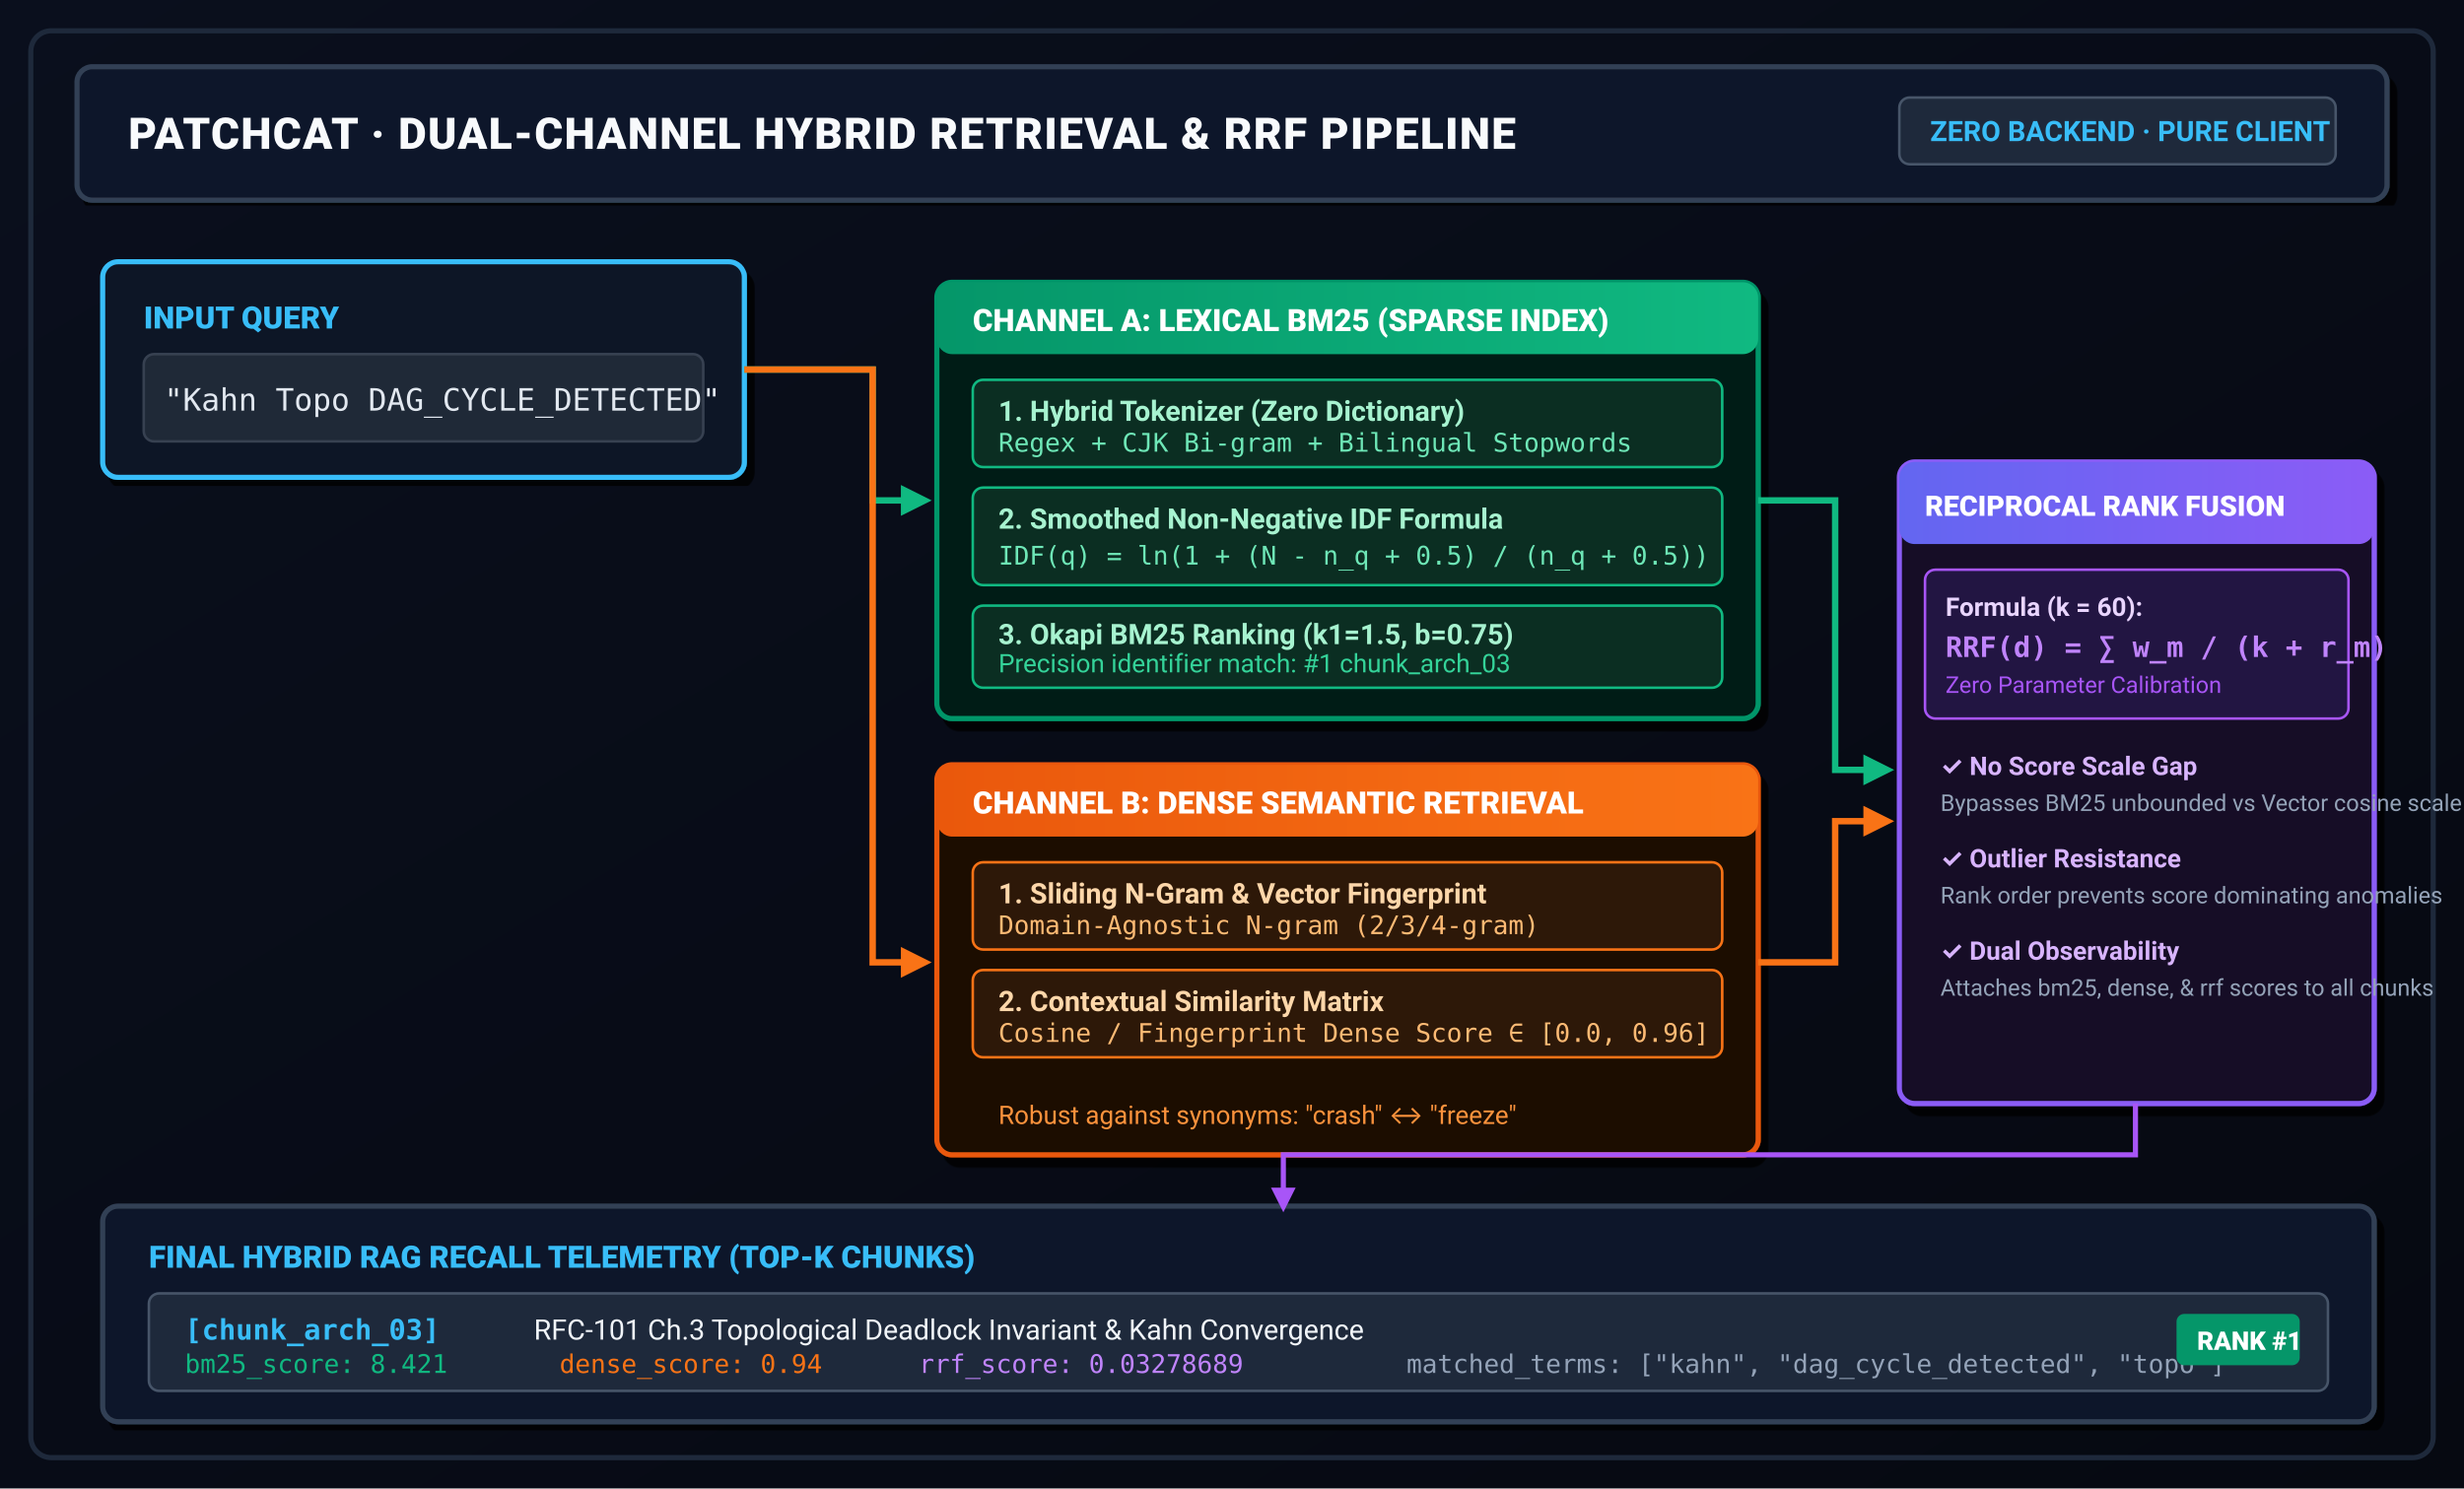
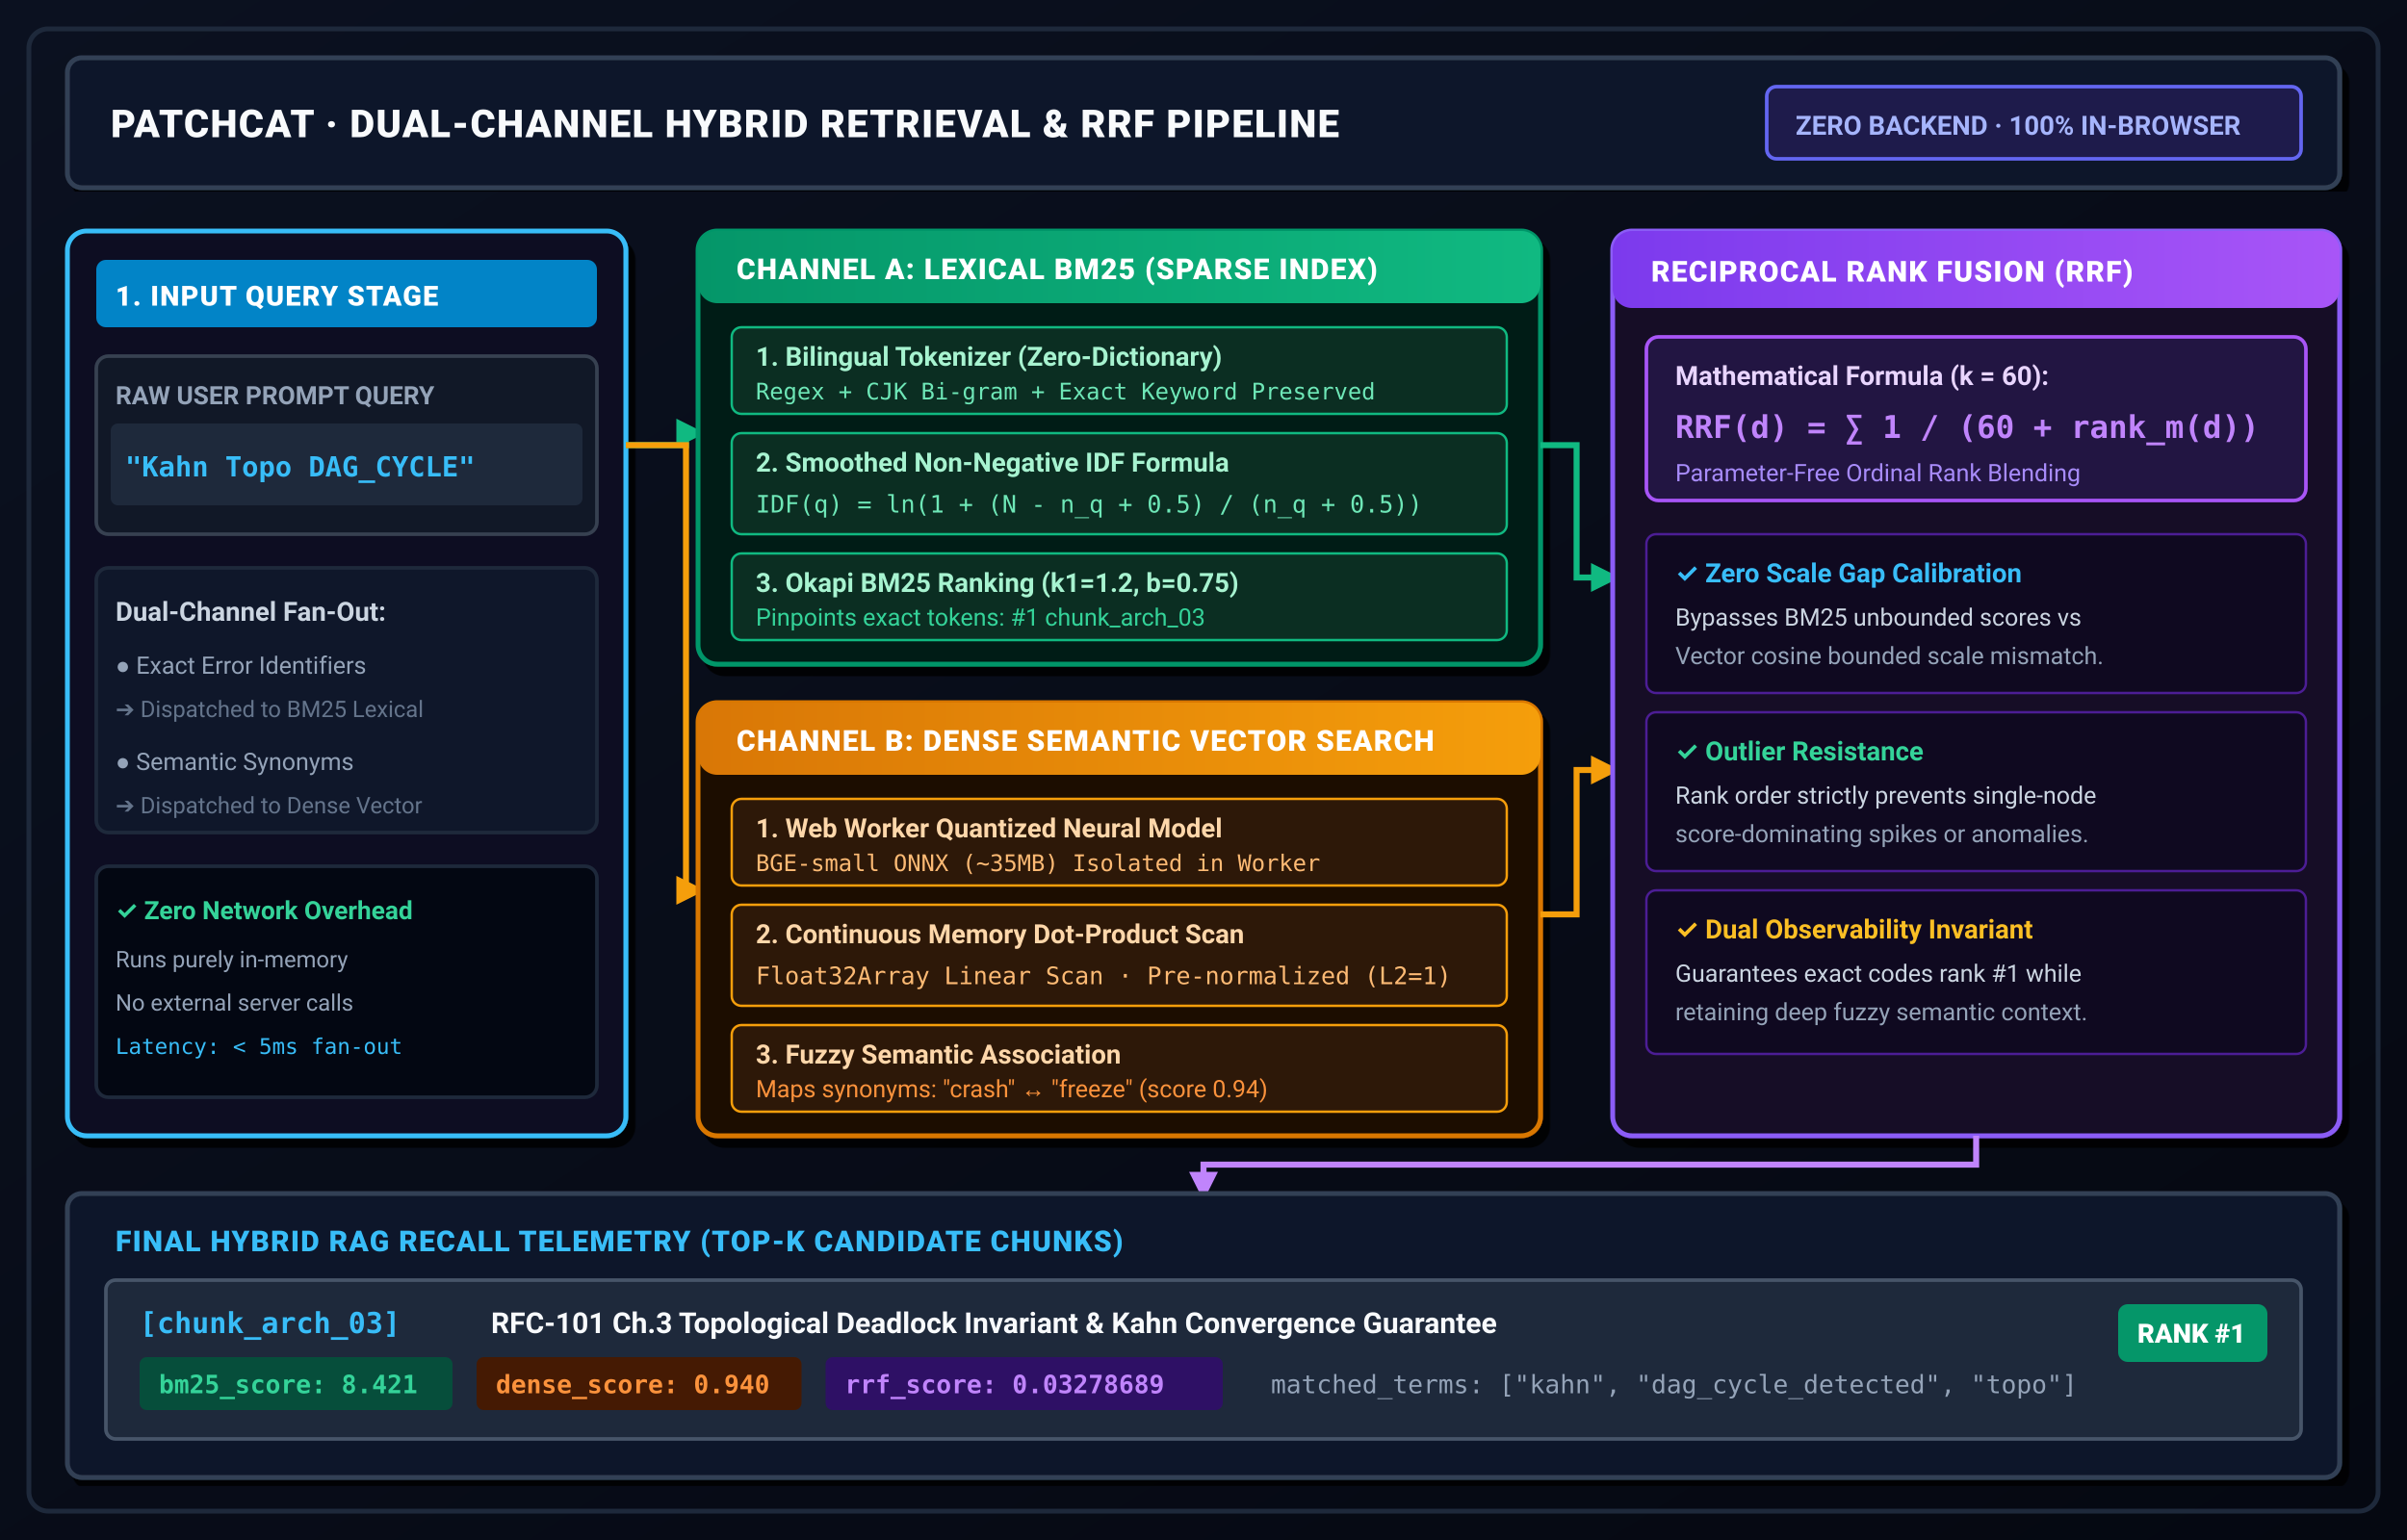
- <svg xmlns="http://www.w3.org/2000/svg" viewBox="0 0 960 580" width="960" height="580" style="background:#090d16; font-family:-apple-system, BlinkMacSystemFont, 'Segoe UI', Roboto, 'PingFang SC', sans-serif;">
+ <svg xmlns="http://www.w3.org/2000/svg" viewBox="0 0 1000 640" width="1000" height="640" style="background:#090d16; font-family:-apple-system, BlinkMacSystemFont, 'Segoe UI', Roboto, 'Helvetica Neue', Arial, sans-serif;">
  <defs>
    <linearGradient id="bgGrad" x1="0%" y1="0%" x2="100%" y2="100%">
-       <stop offset="0%" stop-color="#0a0f1d" />
-       <stop offset="100%" stop-color="#060911" />
+       <stop offset="0%" stop-color="#0b1120" />
+       <stop offset="100%" stop-color="#050811" />
    </linearGradient>
    <linearGradient id="lexicalGrad" x1="0%" y1="0%" x2="100%" y2="0%">
      <stop offset="0%" stop-color="#059669" />
      <stop offset="100%" stop-color="#10b981" />
    </linearGradient>
    <linearGradient id="vectorGrad" x1="0%" y1="0%" x2="100%" y2="0%">
-       <stop offset="0%" stop-color="#ea580c" />
-       <stop offset="100%" stop-color="#f97316" />
+       <stop offset="0%" stop-color="#d97706" />
+       <stop offset="100%" stop-color="#f59e0b" />
    </linearGradient>
    <linearGradient id="rrfGrad" x1="0%" y1="0%" x2="100%" y2="0%">
-       <stop offset="0%" stop-color="#6366f1" />
-       <stop offset="100%" stop-color="#8b5cf6" />
+       <stop offset="0%" stop-color="#7c3aed" />
+       <stop offset="100%" stop-color="#a855f7" />
    </linearGradient>
-     <filter id="neoShadow" x="-4%" y="-4%" width="108%" height="108%">
-       <feDropShadow dx="3" dy="4" stdDeviation="0" flood-color="#000000" flood-opacity="0.8" />
+     <filter id="neoShadow" x="-3%" y="-3%" width="106%" height="106%">
+       <feDropShadow dx="3" dy="4" stdDeviation="0" flood-color="#000000" flood-opacity="0.85" />
    </filter>
-     <marker id="arrow" viewBox="0 0 10 10" refX="6" refY="5" markerWidth="6" markerHeight="6" orient="auto-start-reverse">
-       <path d="M 0 1 L 8 5 L 0 9 z" fill="#64748b" />
-     </marker>
    <marker id="arrowGreen" viewBox="0 0 10 10" refX="6" refY="5" markerWidth="6" markerHeight="6" orient="auto-start-reverse">
      <path d="M 0 1 L 8 5 L 0 9 z" fill="#10b981" />
    </marker>
-     <marker id="arrowOrange" viewBox="0 0 10 10" refX="6" refY="5" markerWidth="6" markerHeight="6" orient="auto-start-reverse">
-       <path d="M 0 1 L 8 5 L 0 9 z" fill="#f97316" />
+     <marker id="arrowAmber" viewBox="0 0 10 10" refX="6" refY="5" markerWidth="6" markerHeight="6" orient="auto-start-reverse">
+       <path d="M 0 1 L 8 5 L 0 9 z" fill="#f59e0b" />
    </marker>
    <marker id="arrowPurple" viewBox="0 0 10 10" refX="6" refY="5" markerWidth="6" markerHeight="6" orient="auto-start-reverse">
-       <path d="M 0 1 L 8 5 L 0 9 z" fill="#a855f7" />
+       <path d="M 0 1 L 8 5 L 0 9 z" fill="#c084fc" />
    </marker>
  </defs>
-   <rect width="960" height="580" fill="url(#bgGrad)" />
-   <rect x="12" y="12" width="936" height="556" rx="8" fill="none" stroke="#1e293b" stroke-width="2" />
-   <rect x="30" y="26" width="900" height="52" rx="6" fill="#0f172a" stroke="#334155" stroke-width="2" filter="url(#neoShadow)" />
-   <text x="50" y="58" font-size="17" font-weight="800" fill="#f8fafc" letter-spacing="0.5">PATCHCAT · DUAL-CHANNEL HYBRID RETRIEVAL &amp; RRF PIPELINE</text>
-   <rect x="740" y="38" width="170" height="26" rx="4" fill="#1e293b" stroke="#475569" stroke-width="1" />
-   <text x="752" y="55" font-size="11" font-weight="700" fill="#38bdf8">ZERO BACKEND · PURE CLIENT</text>
-   <g transform="translate(40, 102)">
-     <rect width="250" height="84" rx="6" fill="#111827" stroke="#38bdf8" stroke-width="2" filter="url(#neoShadow)" />
-     <text x="16" y="26" font-size="12" font-weight="800" fill="#38bdf8">INPUT QUERY</text>
-     <rect x="16" y="36" width="218" height="34" rx="4" fill="#1f2937" stroke="#374151" stroke-width="1" />
-     <text x="24" y="58" font-size="12" font-family="monospace" fill="#e2e8f0">"Kahn Topo DAG_CYCLE_DETECTED"</text>
+   <rect width="1000" height="640" fill="url(#bgGrad)" />
+   <rect x="12" y="12" width="976" height="616" rx="8" fill="none" stroke="#1e293b" stroke-width="2" />
+   <rect x="28" y="24" width="944" height="54" rx="6" fill="#0f172a" stroke="#334155" stroke-width="2" filter="url(#neoShadow)" />
+   <text x="46" y="57" font-size="16" font-weight="800" fill="#f8fafc" letter-spacing="0.5">PATCHCAT · DUAL-CHANNEL HYBRID RETRIEVAL &amp; RRF PIPELINE</text>
+   <rect x="734" y="36" width="222" height="30" rx="4" fill="#1e1b4b" stroke="#6366f1" stroke-width="1.5" />
+   <text x="746" y="56" font-size="11" font-weight="700" fill="#a5b4fc">ZERO BACKEND · 100% IN-BROWSER</text>
+   <g transform="translate(28, 96)">
+     <rect width="232" height="376" rx="8" fill="#0b1120" stroke="#38bdf8" stroke-width="2" filter="url(#neoShadow)" />
+     <rect x="12" y="12" width="208" height="28" rx="4" fill="#0284c7" />
+     <text x="20" y="31" font-size="11.5" font-weight="800" fill="#ffffff" letter-spacing="0.5">1. INPUT QUERY STAGE</text>
+     <rect x="12" y="52" width="208" height="74" rx="5" fill="#111827" stroke="#374151" stroke-width="1.5" />
+     <text x="20" y="72" font-size="10.5" font-weight="700" fill="#94a3b8">RAW USER PROMPT QUERY</text>
+     <rect x="18" y="80" width="196" height="34" rx="3" fill="#1e293b" />
+     <text x="24" y="102" font-size="11.5" font-family="monospace" font-weight="700" fill="#38bdf8">"Kahn Topo DAG_CYCLE"</text>
+     <rect x="12" y="140" width="208" height="110" rx="5" fill="#0f172a" stroke="#1e293b" stroke-width="1.5" />
+     <text x="20" y="162" font-size="11" font-weight="700" fill="#cbd5e1">Dual-Channel Fan-Out:</text>
+     <text x="20" y="184" font-size="10" fill="#94a3b8">● Exact Error Identifiers</text>
+     <text x="20" y="202" font-size="9.5" fill="#64748b">➔ Dispatched to BM25 Lexical</text>
+     <text x="20" y="224" font-size="10" fill="#94a3b8">● Semantic Synonyms</text>
+     <text x="20" y="242" font-size="9.5" fill="#64748b">➔ Dispatched to Dense Vector</text>
+     <rect x="12" y="264" width="208" height="96" rx="5" fill="#030712" stroke="#1e293b" stroke-width="1.5" />
+     <text x="20" y="286" font-size="10.5" font-weight="700" fill="#34d399">✓ Zero Network Overhead</text>
+     <text x="20" y="306" font-size="9.5" fill="#94a3b8">Runs purely in-memory</text>
+     <text x="20" y="324" font-size="9.5" fill="#94a3b8">No external server calls</text>
+     <text x="20" y="342" font-size="9" font-family="monospace" fill="#38bdf8">Latency: &lt; 5ms fan-out</text>
  </g>
-   <path d="M 290 144 L 340 144 L 340 195 L 360 195" fill="none" stroke="#10b981" stroke-width="2.5" marker-end="url(#arrowGreen)" />
-   <path d="M 290 144 L 340 144 L 340 375 L 360 375" fill="none" stroke="#f97316" stroke-width="2.5" marker-end="url(#arrowOrange)" />
-   <g transform="translate(365, 110)">
-     <rect width="320" height="170" rx="6" fill="#061e16" stroke="#059669" stroke-width="2" filter="url(#neoShadow)" />
-     <rect x="0" y="0" width="320" height="28" rx="6" fill="url(#lexicalGrad)" />
-     <text x="14" y="19" font-size="12" font-weight="800" fill="#ffffff">CHANNEL A: LEXICAL BM25 (SPARSE INDEX)</text>
-     <g transform="translate(14, 38)">
-       <rect width="292" height="34" rx="4" fill="#0b2e22" stroke="#10b981" stroke-width="1" />
-       <text x="10" y="16" font-size="11" font-weight="700" fill="#a7f3d0">1. Hybrid Tokenizer (Zero Dictionary)</text>
-       <text x="10" y="28" font-size="10" font-family="monospace" fill="#6ee7b7">Regex + CJK Bi-gram + Bilingual Stopwords</text>
+   <path d="M 260 185 L 285 185 L 285 180 L 290 180" fill="none" stroke="#10b981" stroke-width="2.5" marker-end="url(#arrowGreen)" />
+   <path d="M 260 185 L 285 185 L 285 370 L 290 370" fill="none" stroke="#f59e0b" stroke-width="2.5" marker-end="url(#arrowAmber)" />
+   <g transform="translate(290, 96)">
+     <rect width="350" height="180" rx="8" fill="#061e16" stroke="#059669" stroke-width="2" filter="url(#neoShadow)" />
+     <rect x="0" y="0" width="350" height="30" rx="8" fill="url(#lexicalGrad)" />
+     <text x="16" y="20" font-size="12" font-weight="800" fill="#ffffff" letter-spacing="0.5">CHANNEL A: LEXICAL BM25 (SPARSE INDEX)</text>
+     <g transform="translate(14, 40)">
+       <rect width="322" height="36" rx="4" fill="#0b2e22" stroke="#10b981" stroke-width="1" />
+       <text x="10" y="16" font-size="11" font-weight="700" fill="#a7f3d0">1. Bilingual Tokenizer (Zero-Dictionary)</text>
+       <text x="10" y="30" font-size="9.5" font-family="monospace" fill="#6ee7b7">Regex + CJK Bi-gram + Exact Keyword Preserved</text>
    </g>
-     <g transform="translate(14, 80)">
-       <rect width="292" height="38" rx="4" fill="#0b2e22" stroke="#10b981" stroke-width="1" />
+     <g transform="translate(14, 84)">
+       <rect width="322" height="42" rx="4" fill="#0b2e22" stroke="#10b981" stroke-width="1" />
      <text x="10" y="16" font-size="11" font-weight="700" fill="#a7f3d0">2. Smoothed Non-Negative IDF Formula</text>
-       <text x="10" y="30" font-size="10" font-family="monospace" fill="#6ee7b7">IDF(q) = ln(1 + (N - n_q + 0.5) / (n_q + 0.5))</text>
+       <text x="10" y="33" font-size="10" font-family="monospace" fill="#6ee7b7">IDF(q) = ln(1 + (N - n_q + 0.5) / (n_q + 0.5))</text>
+     </g>
+     <g transform="translate(14, 134)">
+       <rect width="322" height="36" rx="4" fill="#0b2e22" stroke="#10b981" stroke-width="1" />
+       <text x="10" y="16" font-size="11" font-weight="700" fill="#a7f3d0">3. Okapi BM25 Ranking (k1=1.2, b=0.75)</text>
+       <text x="10" y="30" font-size="10" fill="#34d399">Pinpoints exact tokens: #1 chunk_arch_03</text>
+     </g>
+     <g transform="translate(0, 196)">
+       <rect width="350" height="180" rx="8" fill="#1c1106" stroke="#d97706" stroke-width="2" filter="url(#neoShadow)" />
+       <rect x="0" y="0" width="350" height="30" rx="8" fill="url(#vectorGrad)" />
+       <text x="16" y="20" font-size="12" font-weight="800" fill="#ffffff" letter-spacing="0.5">CHANNEL B: DENSE SEMANTIC VECTOR SEARCH</text>
+       <g transform="translate(14, 40)">
+         <rect width="322" height="36" rx="4" fill="#2d1808" stroke="#f59e0b" stroke-width="1" />
+         <text x="10" y="16" font-size="11" font-weight="700" fill="#fed7aa">1. Web Worker Quantized Neural Model</text>
+         <text x="10" y="30" font-size="9.5" font-family="monospace" fill="#fdba74">BGE-small ONNX (~35MB) Isolated in Worker</text>
+       </g>
+       <g transform="translate(14, 84)">
+         <rect width="322" height="42" rx="4" fill="#2d1808" stroke="#f59e0b" stroke-width="1" />
+         <text x="10" y="16" font-size="11" font-weight="700" fill="#fed7aa">2. Continuous Memory Dot-Product Scan</text>
+         <text x="10" y="33" font-size="10" font-family="monospace" fill="#fdba74">Float32Array Linear Scan · Pre-normalized (L2=1)</text>
+       </g>
+       <g transform="translate(14, 134)">
+         <rect width="322" height="36" rx="4" fill="#2d1808" stroke="#f59e0b" stroke-width="1" />
+         <text x="10" y="16" font-size="11" font-weight="700" fill="#fed7aa">3. Fuzzy Semantic Association</text>
+         <text x="10" y="30" font-size="10" fill="#fb923c">Maps synonyms: "crash" ↔ "freeze" (score 0.94)</text>
+       </g>
+     </g>
+   </g>
+   <path d="M 640 185 L 655 185 L 655 240 L 670 240" fill="none" stroke="#10b981" stroke-width="2.5" marker-end="url(#arrowGreen)" />
+   <path d="M 640 380 L 655 380 L 655 320 L 670 320" fill="none" stroke="#f59e0b" stroke-width="2.5" marker-end="url(#arrowAmber)" />
+   <g transform="translate(670, 96)">
+     <rect width="302" height="376" rx="8" fill="#150f28" stroke="#8b5cf6" stroke-width="2" filter="url(#neoShadow)" />
+     <rect x="0" y="0" width="302" height="32" rx="8" fill="url(#rrfGrad)" />
+     <text x="16" y="21" font-size="12" font-weight="800" fill="#ffffff" letter-spacing="0.5">RECIPROCAL RANK FUSION (RRF)</text>
+     <g transform="translate(14, 44)">
+       <rect width="274" height="68" rx="5" fill="#221542" stroke="#a855f7" stroke-width="1.5" />
+       <text x="12" y="20" font-size="11" font-weight="700" fill="#e9d5ff">Mathematical Formula (k = 60):</text>
+       <text x="12" y="42" font-size="13" font-family="monospace" font-weight="800" fill="#c084fc">RRF(d) = ∑ 1 / (60 + rank_m(d))</text>
+       <text x="12" y="60" font-size="10" fill="#a78bfa">Parameter-Free Ordinal Rank Blending</text>
    </g>
    <g transform="translate(14, 126)">
-       <rect width="292" height="32" rx="4" fill="#0b2e22" stroke="#10b981" stroke-width="1" />
-       <text x="10" y="15" font-size="11" font-weight="700" fill="#a7f3d0">3. Okapi BM25 Ranking (k1=1.5, b=0.75)</text>
-       <text x="10" y="26" font-size="10" fill="#34d399">Precision identifier match: #1 chunk_arch_03</text>
+       <rect width="274" height="66" rx="4" fill="#0f0920" stroke="#4c1d95" stroke-width="1" />
+       <text x="12" y="20" font-size="11" font-weight="700" fill="#38bdf8">✓ Zero Scale Gap Calibration</text>
+       <text x="12" y="38" font-size="10" fill="#cbd5e1">Bypasses BM25 unbounded scores vs</text>
+       <text x="12" y="54" font-size="10" fill="#94a3b8">Vector cosine bounded scale mismatch.</text>
+       <g transform="translate(0, 74)">
+         <rect width="274" height="66" rx="4" fill="#0f0920" stroke="#4c1d95" stroke-width="1" />
+         <text x="12" y="20" font-size="11" font-weight="700" fill="#34d399">✓ Outlier Resistance</text>
+         <text x="12" y="38" font-size="10" fill="#cbd5e1">Rank order strictly prevents single-node</text>
+         <text x="12" y="54" font-size="10" fill="#94a3b8">score-dominating spikes or anomalies.</text>
+       </g>
+       <g transform="translate(0, 148)">
+         <rect width="274" height="68" rx="4" fill="#0f0920" stroke="#4c1d95" stroke-width="1" />
+         <text x="12" y="20" font-size="11" font-weight="700" fill="#fbbf24">✓ Dual Observability Invariant</text>
+         <text x="12" y="38" font-size="10" fill="#cbd5e1">Guarantees exact codes rank #1 while</text>
+         <text x="12" y="54" font-size="10" fill="#94a3b8">retaining deep fuzzy semantic context.</text>
+       </g>
    </g>
  </g>
-   <g transform="translate(365, 298)">
-     <rect width="320" height="152" rx="6" fill="#1c1106" stroke="#ea580c" stroke-width="2" filter="url(#neoShadow)" />
-     <rect x="0" y="0" width="320" height="28" rx="6" fill="url(#vectorGrad)" />
-     <text x="14" y="19" font-size="12" font-weight="800" fill="#ffffff">CHANNEL B: DENSE SEMANTIC RETRIEVAL</text>
-     <g transform="translate(14, 38)">
-       <rect width="292" height="34" rx="4" fill="#2d1808" stroke="#f97316" stroke-width="1" />
-       <text x="10" y="16" font-size="11" font-weight="700" fill="#fed7aa">1. Sliding N-Gram &amp; Vector Fingerprint</text>
-       <text x="10" y="28" font-size="10" font-family="monospace" fill="#fdba74">Domain-Agnostic N-gram (2/3/4-gram)</text>
-     </g>
-     <g transform="translate(14, 80)">
-       <rect width="292" height="34" rx="4" fill="#2d1808" stroke="#f97316" stroke-width="1" />
-       <text x="10" y="16" font-size="11" font-weight="700" fill="#fed7aa">2. Contextual Similarity Matrix</text>
-       <text x="10" y="28" font-size="10" font-family="monospace" fill="#fdba74">Cosine / Fingerprint Dense Score ∈ [0.0, 0.96]</text>
-     </g>
-     <g transform="translate(14, 122)">
-       <text x="10" y="18" font-size="10" fill="#fb923c">Robust against synonyms: "crash" ↔ "freeze"</text>
+   <path d="M 821 472 L 821 484 L 500 484 L 500 496" fill="none" stroke="#c084fc" stroke-width="2.5" marker-end="url(#arrowPurple)" />
+   <g transform="translate(28, 496)">
+     <rect width="944" height="118" rx="6" fill="#0f172a" stroke="#334155" stroke-width="2" filter="url(#neoShadow)" />
+     <text x="20" y="24" font-size="12" font-weight="800" fill="#38bdf8" letter-spacing="0.5">FINAL HYBRID RAG RECALL TELEMETRY (TOP-K CANDIDATE CHUNKS)</text>
+     <g transform="translate(16, 36)">
+       <rect width="912" height="66" rx="4" fill="#1e293b" stroke="#475569" stroke-width="1.5" />
+       <text x="14" y="22" font-size="12" font-family="monospace" font-weight="800" fill="#38bdf8">[chunk_arch_03]</text>
+       <text x="160" y="22" font-size="12" font-weight="700" fill="#f8fafc">RFC-101 Ch.3 Topological Deadlock Invariant &amp; Kahn Convergence Guarantee</text>
+       <rect x="836" y="10" width="62" height="24" rx="4" fill="#059669" />
+       <text x="844" y="26" font-size="11" font-weight="800" fill="#ffffff">RANK #1</text>
+       <g transform="translate(14, 44)">
+         <rect x="0" y="-12" width="130" height="22" rx="3" fill="#064e3b" />
+         <text x="8" y="3" font-size="10.5" font-family="monospace" font-weight="700" fill="#34d399">bm25_score: 8.421</text>
+         <rect x="140" y="-12" width="135" height="22" rx="3" fill="#451a03" />
+         <text x="148" y="3" font-size="10.5" font-family="monospace" font-weight="700" fill="#fb923c">dense_score: 0.940</text>
+         <rect x="285" y="-12" width="165" height="22" rx="3" fill="#2e1065" />
+         <text x="293" y="3" font-size="10.5" font-family="monospace" font-weight="700" fill="#c084fc">rrf_score: 0.03278689</text>
+         <text x="470" y="3" font-size="10.5" font-family="monospace" fill="#94a3b8">matched_terms: ["kahn", "dag_cycle_detected", "topo"]</text>
+       </g>
    </g>
  </g>
-   <path d="M 685 195 L 715 195 L 715 300 L 735 300" fill="none" stroke="#10b981" stroke-width="2.5" marker-end="url(#arrowGreen)" />
-   <path d="M 685 375 L 715 375 L 715 320 L 735 320" fill="none" stroke="#f97316" stroke-width="2.5" marker-end="url(#arrowOrange)" />
-   <g transform="translate(740, 180)">
-     <rect width="185" height="250" rx="6" fill="#150f28" stroke="#8b5cf6" stroke-width="2" filter="url(#neoShadow)" />
-     <rect x="0" y="0" width="185" height="32" rx="6" fill="url(#rrfGrad)" />
-     <text x="10" y="21" font-size="11" font-weight="800" fill="#ffffff">RECIPROCAL RANK FUSION</text>
-     <g transform="translate(10, 42)">
-       <rect width="165" height="58" rx="4" fill="#221542" stroke="#a855f7" stroke-width="1" />
-       <text x="8" y="18" font-size="10" font-weight="700" fill="#e9d5ff">Formula (k = 60):</text>
-       <text x="8" y="34" font-size="11" font-family="monospace" font-weight="700" fill="#c084fc">RRF(d) = ∑ w_m / (k + r_m)</text>
-       <text x="8" y="48" font-size="9" fill="#a855f7">Zero Parameter Calibration</text>
-     </g>
-     <g transform="translate(10, 108)">
-       <text x="6" y="14" font-size="10" font-weight="700" fill="#d8b4fe">✓ No Score Scale Gap</text>
-       <text x="6" y="28" font-size="9" fill="#94a3b8">Bypasses BM25 unbounded vs Vector cosine scale mismatch</text>
-       <text x="6" y="50" font-size="10" font-weight="700" fill="#d8b4fe">✓ Outlier Resistance</text>
-       <text x="6" y="64" font-size="9" fill="#94a3b8">Rank order prevents score dominating anomalies</text>
-       <text x="6" y="86" font-size="10" font-weight="700" fill="#d8b4fe">✓ Dual Observability</text>
-       <text x="6" y="100" font-size="9" fill="#94a3b8">Attaches bm25, dense, &amp; rrf scores to all chunks</text>
-     </g>
-   </g>
-   <g transform="translate(40, 470)">
-     <rect width="885" height="84" rx="6" fill="#0f172a" stroke="#334155" stroke-width="2" filter="url(#neoShadow)" />
-     <text x="18" y="24" font-size="12" font-weight="800" fill="#38bdf8">FINAL HYBRID RAG RECALL TELEMETRY (TOP-K CHUNKS)</text>
-     <g transform="translate(18, 34)">
-       <rect width="849" height="38" rx="4" fill="#1e293b" stroke="#475569" stroke-width="1" />
-       <text x="14" y="18" font-size="11" font-family="monospace" font-weight="700" fill="#38bdf8">[chunk_arch_03]</text>
-       <text x="150" y="18" font-size="11" fill="#f1f5f9">RFC-101 Ch.3 Topological Deadlock Invariant &amp; Kahn Convergence</text>
-       <text x="14" y="31" font-size="10" font-family="monospace" fill="#10b981">bm25_score: 8.421</text>
-       <text x="160" y="31" font-size="10" font-family="monospace" fill="#f97316">dense_score: 0.94</text>
-       <text x="300" y="31" font-size="10" font-family="monospace" fill="#c084fc">rrf_score: 0.03278689</text>
-       <text x="490" y="31" font-size="10" font-family="monospace" fill="#94a3b8">matched_terms: ["kahn", "dag_cycle_detected", "topo"]</text>
-       <rect x="790" y="8" width="48" height="20" rx="3" fill="#059669" />
-       <text x="798" y="22" font-size="10" font-weight="800" fill="#ffffff">RANK #1</text>
-     </g>
-   </g>
-   <path d="M 832 430 L 832 450 L 500 450 L 500 470" fill="none" stroke="#a855f7" stroke-width="2" marker-end="url(#arrowPurple)" />
</svg>
